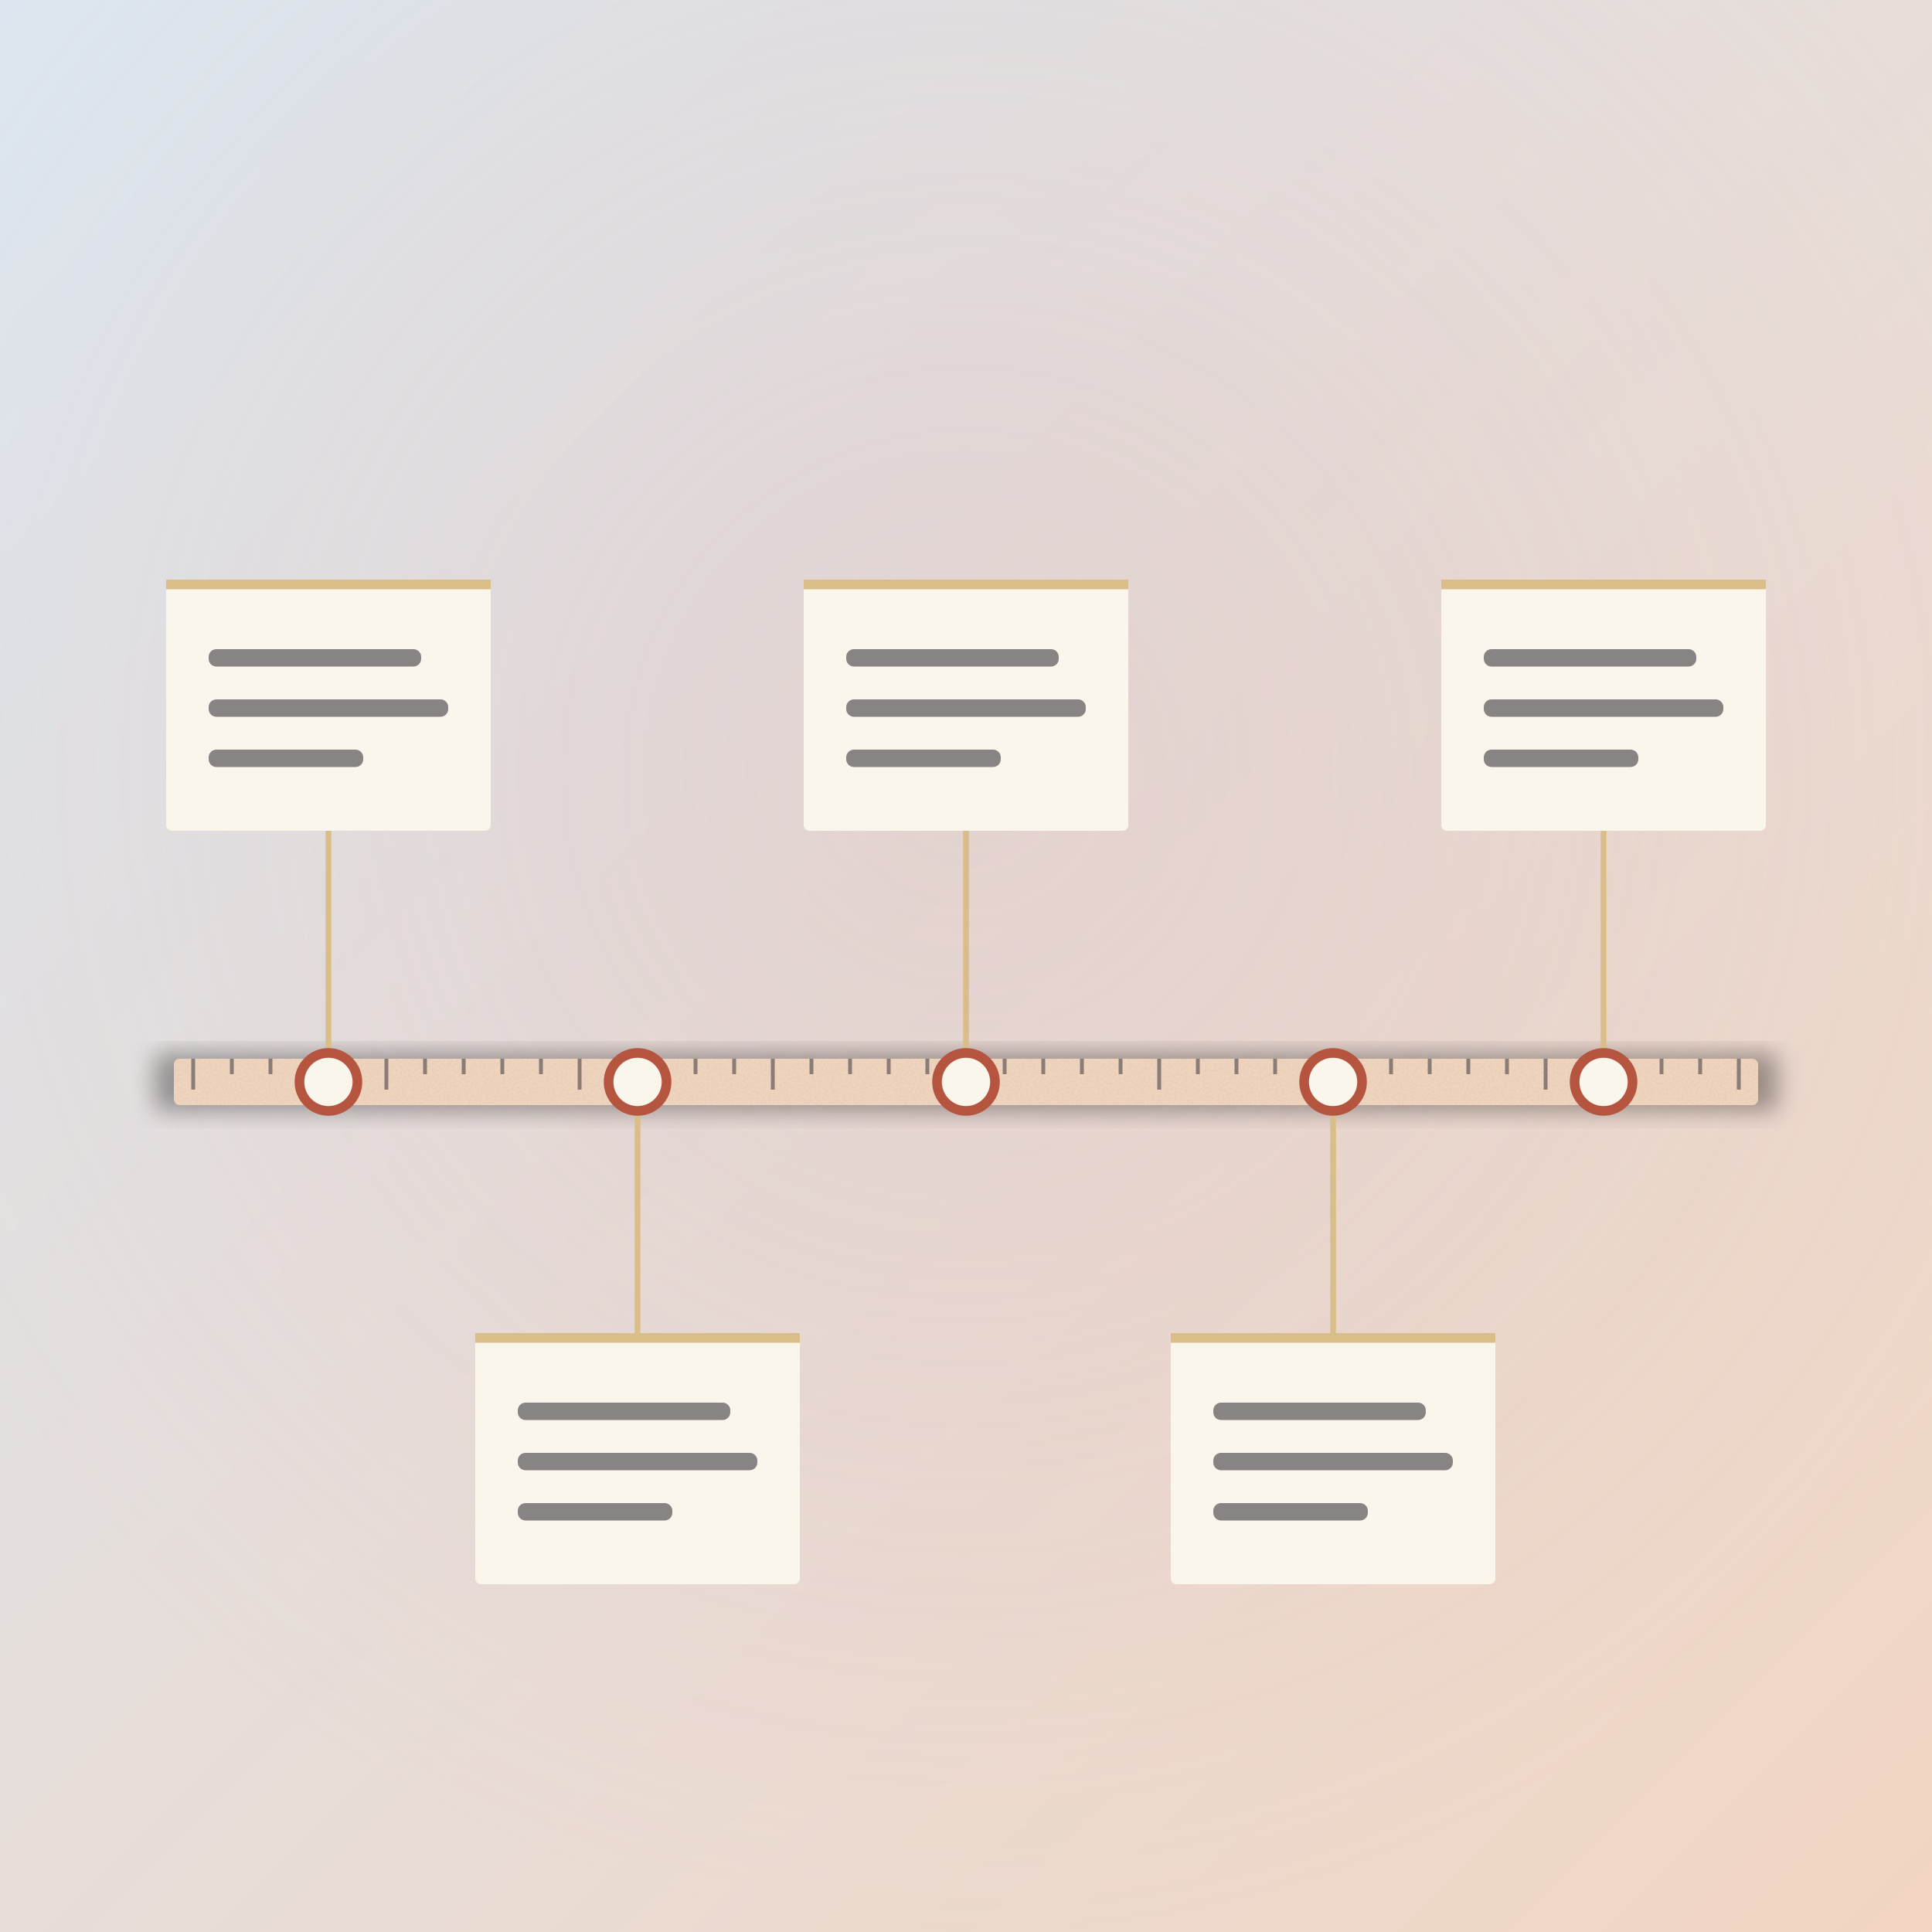
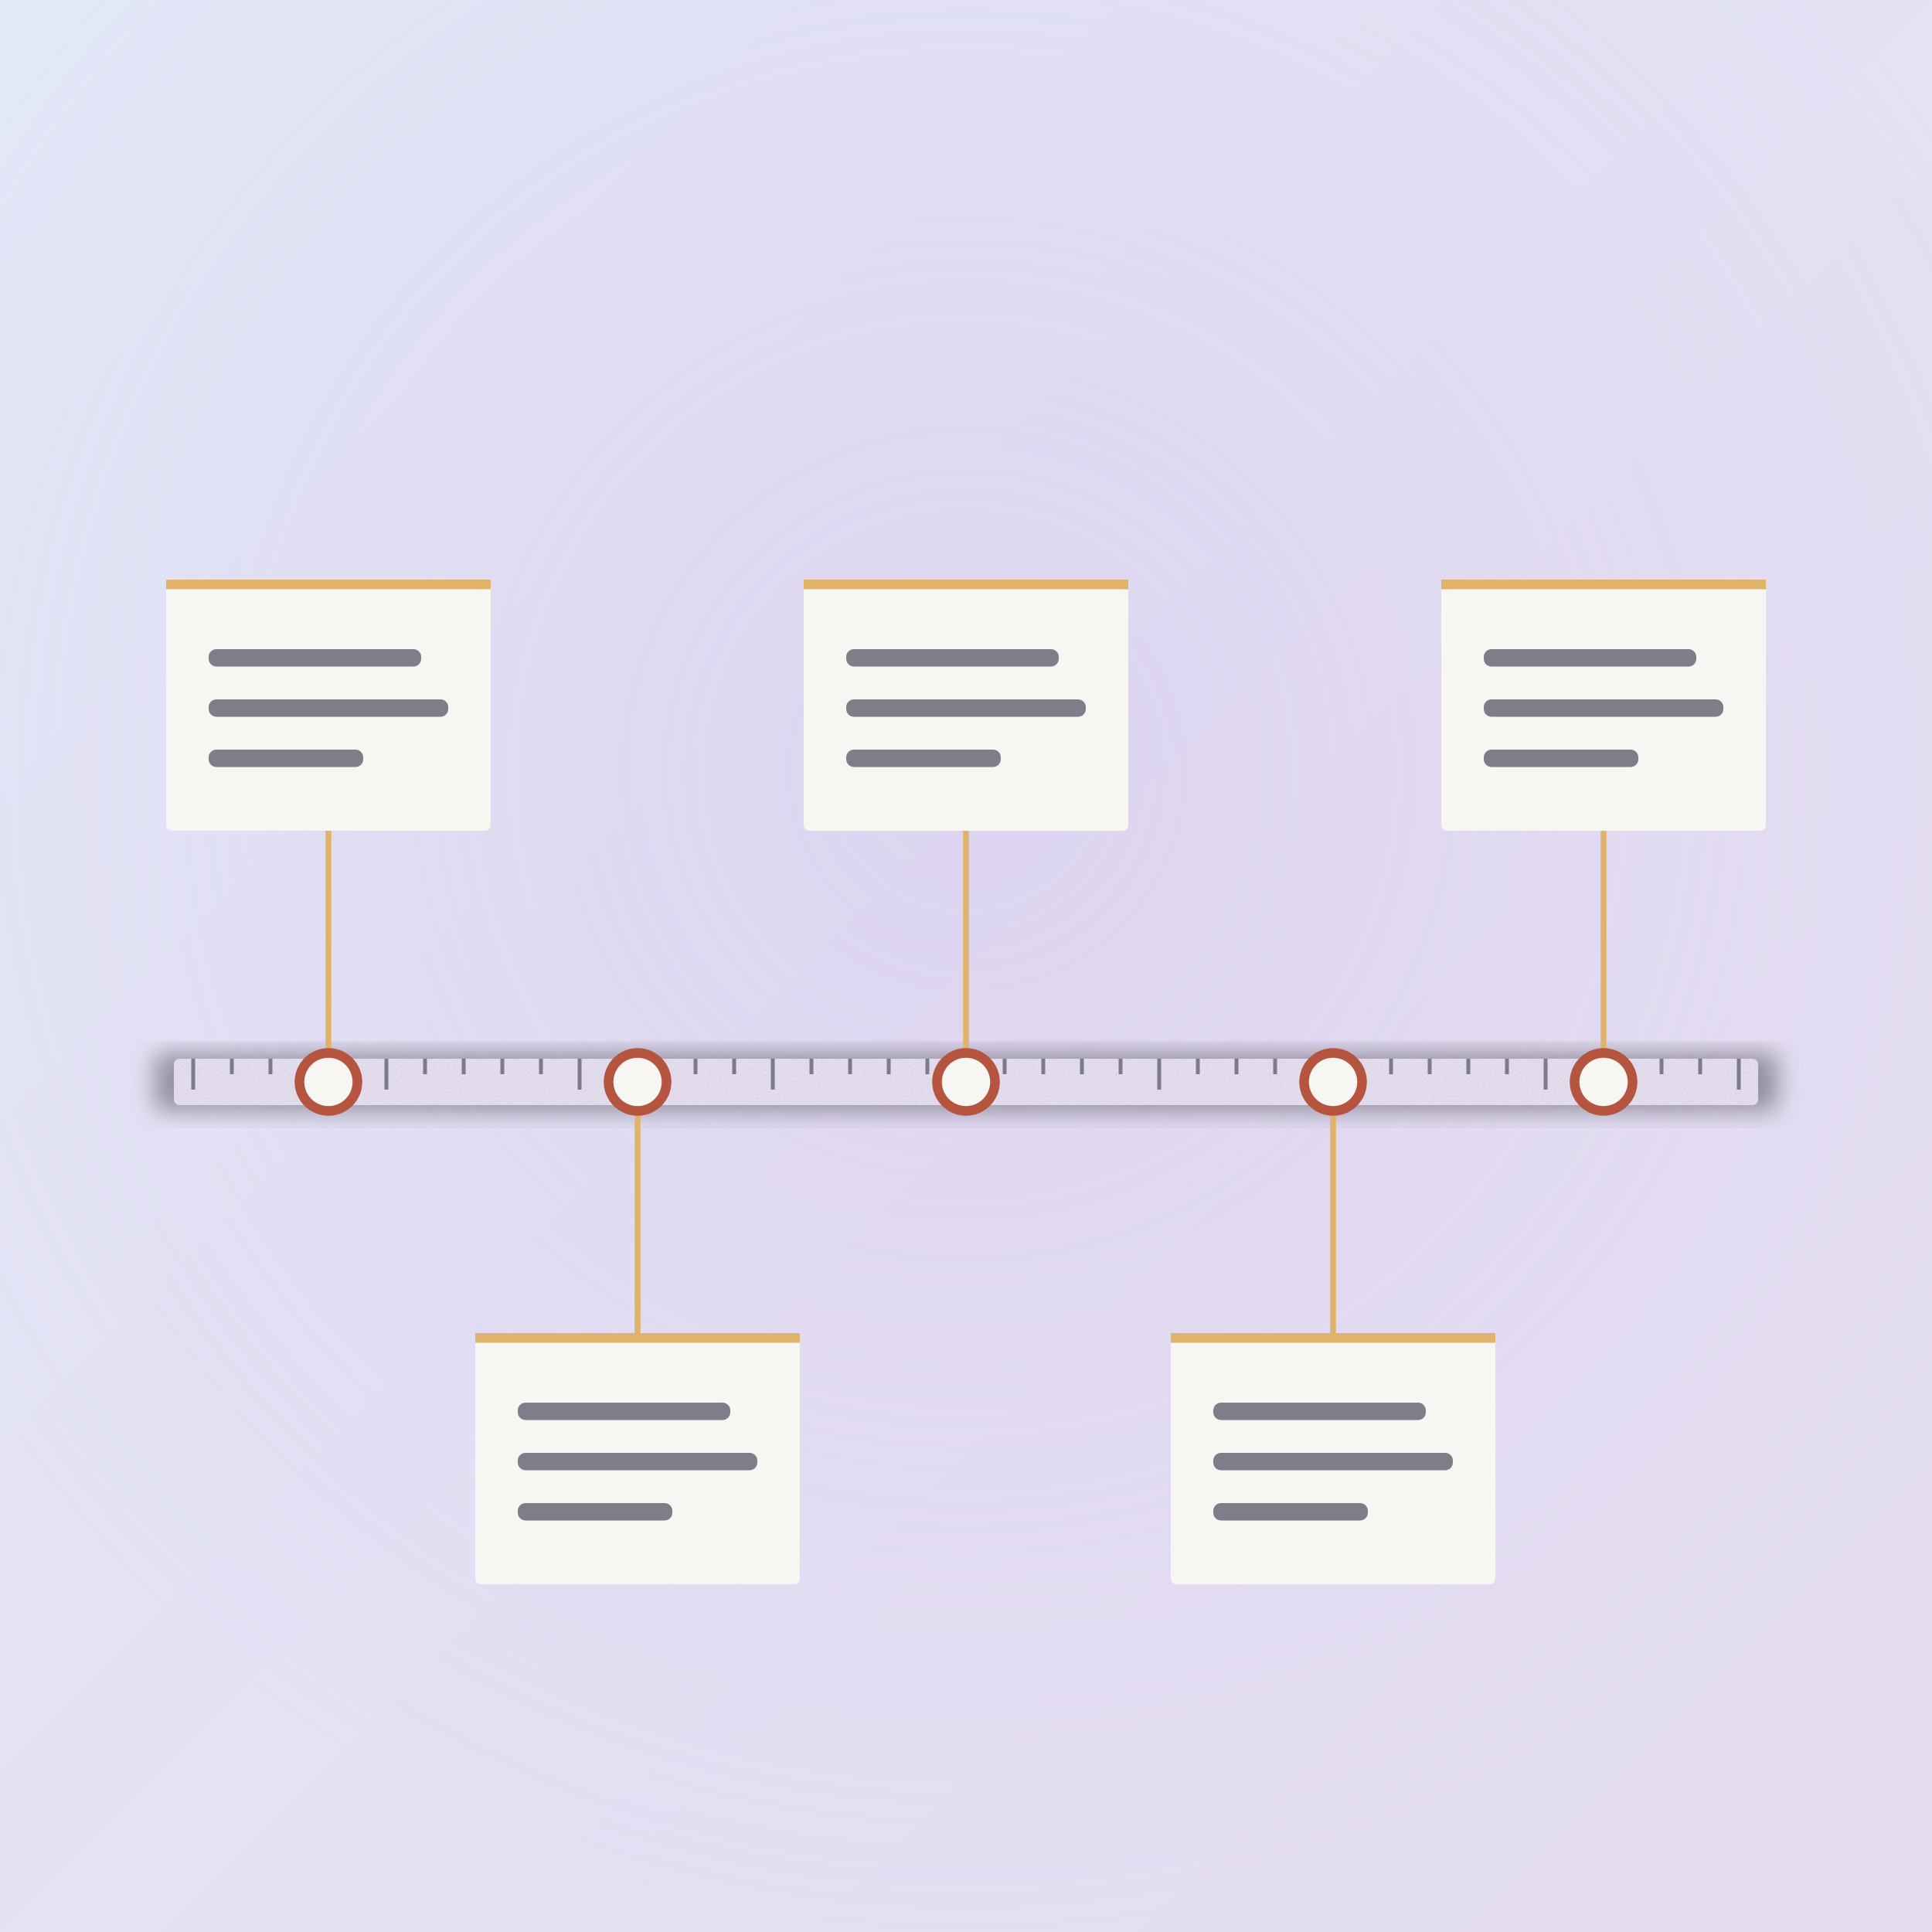
<svg xmlns="http://www.w3.org/2000/svg" width="1000" height="1000" viewBox="0 0 1000 1000">
  <defs>
    <filter id="grain" x="0" y="0" width="100%" height="100%">
      <feTurbulence type="fractalNoise" baseFrequency="0.9" numOctaves="2" seed="7" result="n" />
      <feColorMatrix in="n" type="matrix" values="0 0 0 0 0.27  0 0 0 0 0.2  0 0 0 0 0.25  0 0 0 0.5 0" result="g" />
      <feComposite in="g" in2="SourceGraphic" operator="in" />
    </filter>
    <filter id="soft" x="-20%" y="-20%" width="140%" height="150%">
      <feGaussianBlur stdDeviation="14" />
    </filter>
    <filter id="soft2" x="-20%" y="-20%" width="140%" height="150%">
      <feGaussianBlur stdDeviation="6" />
    </filter>
    <radialGradient id="brass" cx="35%" cy="30%" r="80%">
-       <stop offset="0" stop-color="#F2E6C8" />
-       <stop offset=".45" stop-color="#D9BE8A" />
-       <stop offset="1" stop-color="#B39762" />
+       <stop offset="0" stop-color="#F8E2BF" />
+       <stop offset=".45" stop-color="#E0B36A" />
+       <stop offset="1" stop-color="#B8742F" />
    </radialGradient>
    <radialGradient id="brassIn" cx="40%" cy="35%" r="75%">
-       <stop offset="0" stop-color="#EAD8AA" />
-       <stop offset=".6" stop-color="#D9BE8A" />
-       <stop offset="1" stop-color="#C7AA70" />
+       <stop offset="0" stop-color="#F1CD92" />
+       <stop offset=".6" stop-color="#E0B36A" />
+       <stop offset="1" stop-color="#CF9449" />
    </radialGradient>
    <linearGradient id="deskA" x1="0" y1="0" x2="1" y2="1">
-       <stop offset="0" stop-color="#DCE6F0" />
-       <stop offset="1" stop-color="#F2D5C2" />
+       <stop offset="0" stop-color="#E3E8F8" />
+       <stop offset="1" stop-color="#E4DCF1" />
    </linearGradient>
    <radialGradient id="glow" cx="50%" cy="40%" r="60%">
-       <stop offset="0" stop-color="#D9A9A6" stop-opacity=".22" />
-       <stop offset="1" stop-color="#D9A9A6" stop-opacity="0" />
+       <stop offset="0" stop-color="#C6A3DB" stop-opacity=".22" />
+       <stop offset="1" stop-color="#C6A3DB" stop-opacity="0" />
    </radialGradient>
    <linearGradient id="wineband" x1="0" y1="0" x2="1" y2="1">
-       <stop offset="0" stop-color="#E2A58D" />
-       <stop offset="1" stop-color="#C98578" />
+       <stop offset="0" stop-color="#B996D4" />
+       <stop offset="1" stop-color="#8F6BB8" />
    </linearGradient>
  </defs>
  <rect width="1000" height="1000" fill="url(#deskA)" />
  <rect width="1000" height="1000" fill="url(#glow)" />
  <rect x="80" y="545" width="840" height="30" rx="4" fill="#000" opacity=".35" filter="url(#soft2)" />
-   <rect x="90" y="548" width="820" height="24" rx="3" fill="#F4D9C0" />
-   <rect x="90" y="548" width="820" height="24" rx="3" fill="#2A2630" filter="url(#grain)" opacity=".3" />
-   <g stroke="#2A2630" stroke-opacity=".5" stroke-width="2">
+   <rect x="90" y="548" width="820" height="24" rx="3" fill="#E8E2F3" />
+   <rect x="90" y="548" width="820" height="24" rx="3" fill="#1B1A33" filter="url(#grain)" opacity=".3" />
+   <g stroke="#1B1A33" stroke-opacity=".5" stroke-width="2">
    <line x1="100" y1="548" x2="100" y2="564" />
    <line x1="120" y1="548" x2="120" y2="556" />
    <line x1="140" y1="548" x2="140" y2="556" />
    <line x1="160" y1="548" x2="160" y2="556" />
    <line x1="180" y1="548" x2="180" y2="556" />
    <line x1="200" y1="548" x2="200" y2="564" />
    <line x1="220" y1="548" x2="220" y2="556" />
    <line x1="240" y1="548" x2="240" y2="556" />
    <line x1="260" y1="548" x2="260" y2="556" />
    <line x1="280" y1="548" x2="280" y2="556" />
    <line x1="300" y1="548" x2="300" y2="564" />
    <line x1="320" y1="548" x2="320" y2="556" />
    <line x1="340" y1="548" x2="340" y2="556" />
    <line x1="360" y1="548" x2="360" y2="556" />
    <line x1="380" y1="548" x2="380" y2="556" />
    <line x1="400" y1="548" x2="400" y2="564" />
    <line x1="420" y1="548" x2="420" y2="556" />
    <line x1="440" y1="548" x2="440" y2="556" />
    <line x1="460" y1="548" x2="460" y2="556" />
    <line x1="480" y1="548" x2="480" y2="556" />
    <line x1="500" y1="548" x2="500" y2="564" />
    <line x1="520" y1="548" x2="520" y2="556" />
    <line x1="540" y1="548" x2="540" y2="556" />
    <line x1="560" y1="548" x2="560" y2="556" />
    <line x1="580" y1="548" x2="580" y2="556" />
    <line x1="600" y1="548" x2="600" y2="564" />
    <line x1="620" y1="548" x2="620" y2="556" />
    <line x1="640" y1="548" x2="640" y2="556" />
    <line x1="660" y1="548" x2="660" y2="556" />
    <line x1="680" y1="548" x2="680" y2="556" />
    <line x1="700" y1="548" x2="700" y2="564" />
    <line x1="720" y1="548" x2="720" y2="556" />
    <line x1="740" y1="548" x2="740" y2="556" />
    <line x1="760" y1="548" x2="760" y2="556" />
    <line x1="780" y1="548" x2="780" y2="556" />
    <line x1="800" y1="548" x2="800" y2="564" />
    <line x1="820" y1="548" x2="820" y2="556" />
    <line x1="840" y1="548" x2="840" y2="556" />
    <line x1="860" y1="548" x2="860" y2="556" />
    <line x1="880" y1="548" x2="880" y2="556" />
    <line x1="900" y1="548" x2="900" y2="564" />
  </g>
-   <line x1="170" y1="560" x2="170" y2="430" stroke="#D9BE8A" stroke-width="3" />
-   <circle cx="170" cy="560" r="15" fill="#FBF6EC" stroke="#B5553F" stroke-width="5" />
-   <rect x="86" y="300" width="168" height="130" rx="3" fill="#FBF6EC" />
-   <rect x="86" y="300" width="168" height="5" fill="#D9BE8A" />
-   <rect x="108" y="336" width="110" height="9" rx="4" fill="#2A2630" opacity="0.55" />
-   <rect x="108" y="362" width="124" height="9" rx="4" fill="#2A2630" opacity="0.55" />
-   <rect x="108" y="388" width="80" height="9" rx="4" fill="#2A2630" opacity="0.55" />
-   <line x1="330" y1="560" x2="330" y2="690" stroke="#D9BE8A" stroke-width="3" />
-   <circle cx="330" cy="560" r="15" fill="#FBF6EC" stroke="#B5553F" stroke-width="5" />
-   <rect x="246" y="690" width="168" height="130" rx="3" fill="#FBF6EC" />
-   <rect x="246" y="690" width="168" height="5" fill="#D9BE8A" />
-   <rect x="268" y="726" width="110" height="9" rx="4" fill="#2A2630" opacity="0.55" />
-   <rect x="268" y="752" width="124" height="9" rx="4" fill="#2A2630" opacity="0.55" />
-   <rect x="268" y="778" width="80" height="9" rx="4" fill="#2A2630" opacity="0.55" />
-   <line x1="500" y1="560" x2="500" y2="430" stroke="#D9BE8A" stroke-width="3" />
-   <circle cx="500" cy="560" r="15" fill="#FBF6EC" stroke="#B5553F" stroke-width="5" />
-   <rect x="416" y="300" width="168" height="130" rx="3" fill="#FBF6EC" />
-   <rect x="416" y="300" width="168" height="5" fill="#D9BE8A" />
-   <rect x="438" y="336" width="110" height="9" rx="4" fill="#2A2630" opacity="0.55" />
-   <rect x="438" y="362" width="124" height="9" rx="4" fill="#2A2630" opacity="0.55" />
-   <rect x="438" y="388" width="80" height="9" rx="4" fill="#2A2630" opacity="0.55" />
-   <line x1="690" y1="560" x2="690" y2="690" stroke="#D9BE8A" stroke-width="3" />
-   <circle cx="690" cy="560" r="15" fill="#FBF6EC" stroke="#B5553F" stroke-width="5" />
-   <rect x="606" y="690" width="168" height="130" rx="3" fill="#FBF6EC" />
-   <rect x="606" y="690" width="168" height="5" fill="#D9BE8A" />
-   <rect x="628" y="726" width="110" height="9" rx="4" fill="#2A2630" opacity="0.55" />
-   <rect x="628" y="752" width="124" height="9" rx="4" fill="#2A2630" opacity="0.55" />
-   <rect x="628" y="778" width="80" height="9" rx="4" fill="#2A2630" opacity="0.55" />
-   <line x1="830" y1="560" x2="830" y2="430" stroke="#D9BE8A" stroke-width="3" />
-   <circle cx="830" cy="560" r="15" fill="#FBF6EC" stroke="#B5553F" stroke-width="5" />
-   <rect x="746" y="300" width="168" height="130" rx="3" fill="#FBF6EC" />
-   <rect x="746" y="300" width="168" height="5" fill="#D9BE8A" />
-   <rect x="768" y="336" width="110" height="9" rx="4" fill="#2A2630" opacity="0.55" />
-   <rect x="768" y="362" width="124" height="9" rx="4" fill="#2A2630" opacity="0.55" />
-   <rect x="768" y="388" width="80" height="9" rx="4" fill="#2A2630" opacity="0.55" />
+   <line x1="170" y1="560" x2="170" y2="430" stroke="#E0B36A" stroke-width="3" />
+   <circle cx="170" cy="560" r="15" fill="#F8F6F2" stroke="#B5553F" stroke-width="5" />
+   <rect x="86" y="300" width="168" height="130" rx="3" fill="#F8F6F2" />
+   <rect x="86" y="300" width="168" height="5" fill="#E0B36A" />
+   <rect x="108" y="336" width="110" height="9" rx="4" fill="#1B1A33" opacity="0.55" />
+   <rect x="108" y="362" width="124" height="9" rx="4" fill="#1B1A33" opacity="0.55" />
+   <rect x="108" y="388" width="80" height="9" rx="4" fill="#1B1A33" opacity="0.55" />
+   <line x1="330" y1="560" x2="330" y2="690" stroke="#E0B36A" stroke-width="3" />
+   <circle cx="330" cy="560" r="15" fill="#F8F6F2" stroke="#B5553F" stroke-width="5" />
+   <rect x="246" y="690" width="168" height="130" rx="3" fill="#F8F6F2" />
+   <rect x="246" y="690" width="168" height="5" fill="#E0B36A" />
+   <rect x="268" y="726" width="110" height="9" rx="4" fill="#1B1A33" opacity="0.55" />
+   <rect x="268" y="752" width="124" height="9" rx="4" fill="#1B1A33" opacity="0.55" />
+   <rect x="268" y="778" width="80" height="9" rx="4" fill="#1B1A33" opacity="0.55" />
+   <line x1="500" y1="560" x2="500" y2="430" stroke="#E0B36A" stroke-width="3" />
+   <circle cx="500" cy="560" r="15" fill="#F8F6F2" stroke="#B5553F" stroke-width="5" />
+   <rect x="416" y="300" width="168" height="130" rx="3" fill="#F8F6F2" />
+   <rect x="416" y="300" width="168" height="5" fill="#E0B36A" />
+   <rect x="438" y="336" width="110" height="9" rx="4" fill="#1B1A33" opacity="0.55" />
+   <rect x="438" y="362" width="124" height="9" rx="4" fill="#1B1A33" opacity="0.55" />
+   <rect x="438" y="388" width="80" height="9" rx="4" fill="#1B1A33" opacity="0.55" />
+   <line x1="690" y1="560" x2="690" y2="690" stroke="#E0B36A" stroke-width="3" />
+   <circle cx="690" cy="560" r="15" fill="#F8F6F2" stroke="#B5553F" stroke-width="5" />
+   <rect x="606" y="690" width="168" height="130" rx="3" fill="#F8F6F2" />
+   <rect x="606" y="690" width="168" height="5" fill="#E0B36A" />
+   <rect x="628" y="726" width="110" height="9" rx="4" fill="#1B1A33" opacity="0.55" />
+   <rect x="628" y="752" width="124" height="9" rx="4" fill="#1B1A33" opacity="0.55" />
+   <rect x="628" y="778" width="80" height="9" rx="4" fill="#1B1A33" opacity="0.55" />
+   <line x1="830" y1="560" x2="830" y2="430" stroke="#E0B36A" stroke-width="3" />
+   <circle cx="830" cy="560" r="15" fill="#F8F6F2" stroke="#B5553F" stroke-width="5" />
+   <rect x="746" y="300" width="168" height="130" rx="3" fill="#F8F6F2" />
+   <rect x="746" y="300" width="168" height="5" fill="#E0B36A" />
+   <rect x="768" y="336" width="110" height="9" rx="4" fill="#1B1A33" opacity="0.55" />
+   <rect x="768" y="362" width="124" height="9" rx="4" fill="#1B1A33" opacity="0.55" />
+   <rect x="768" y="388" width="80" height="9" rx="4" fill="#1B1A33" opacity="0.55" />
</svg>
